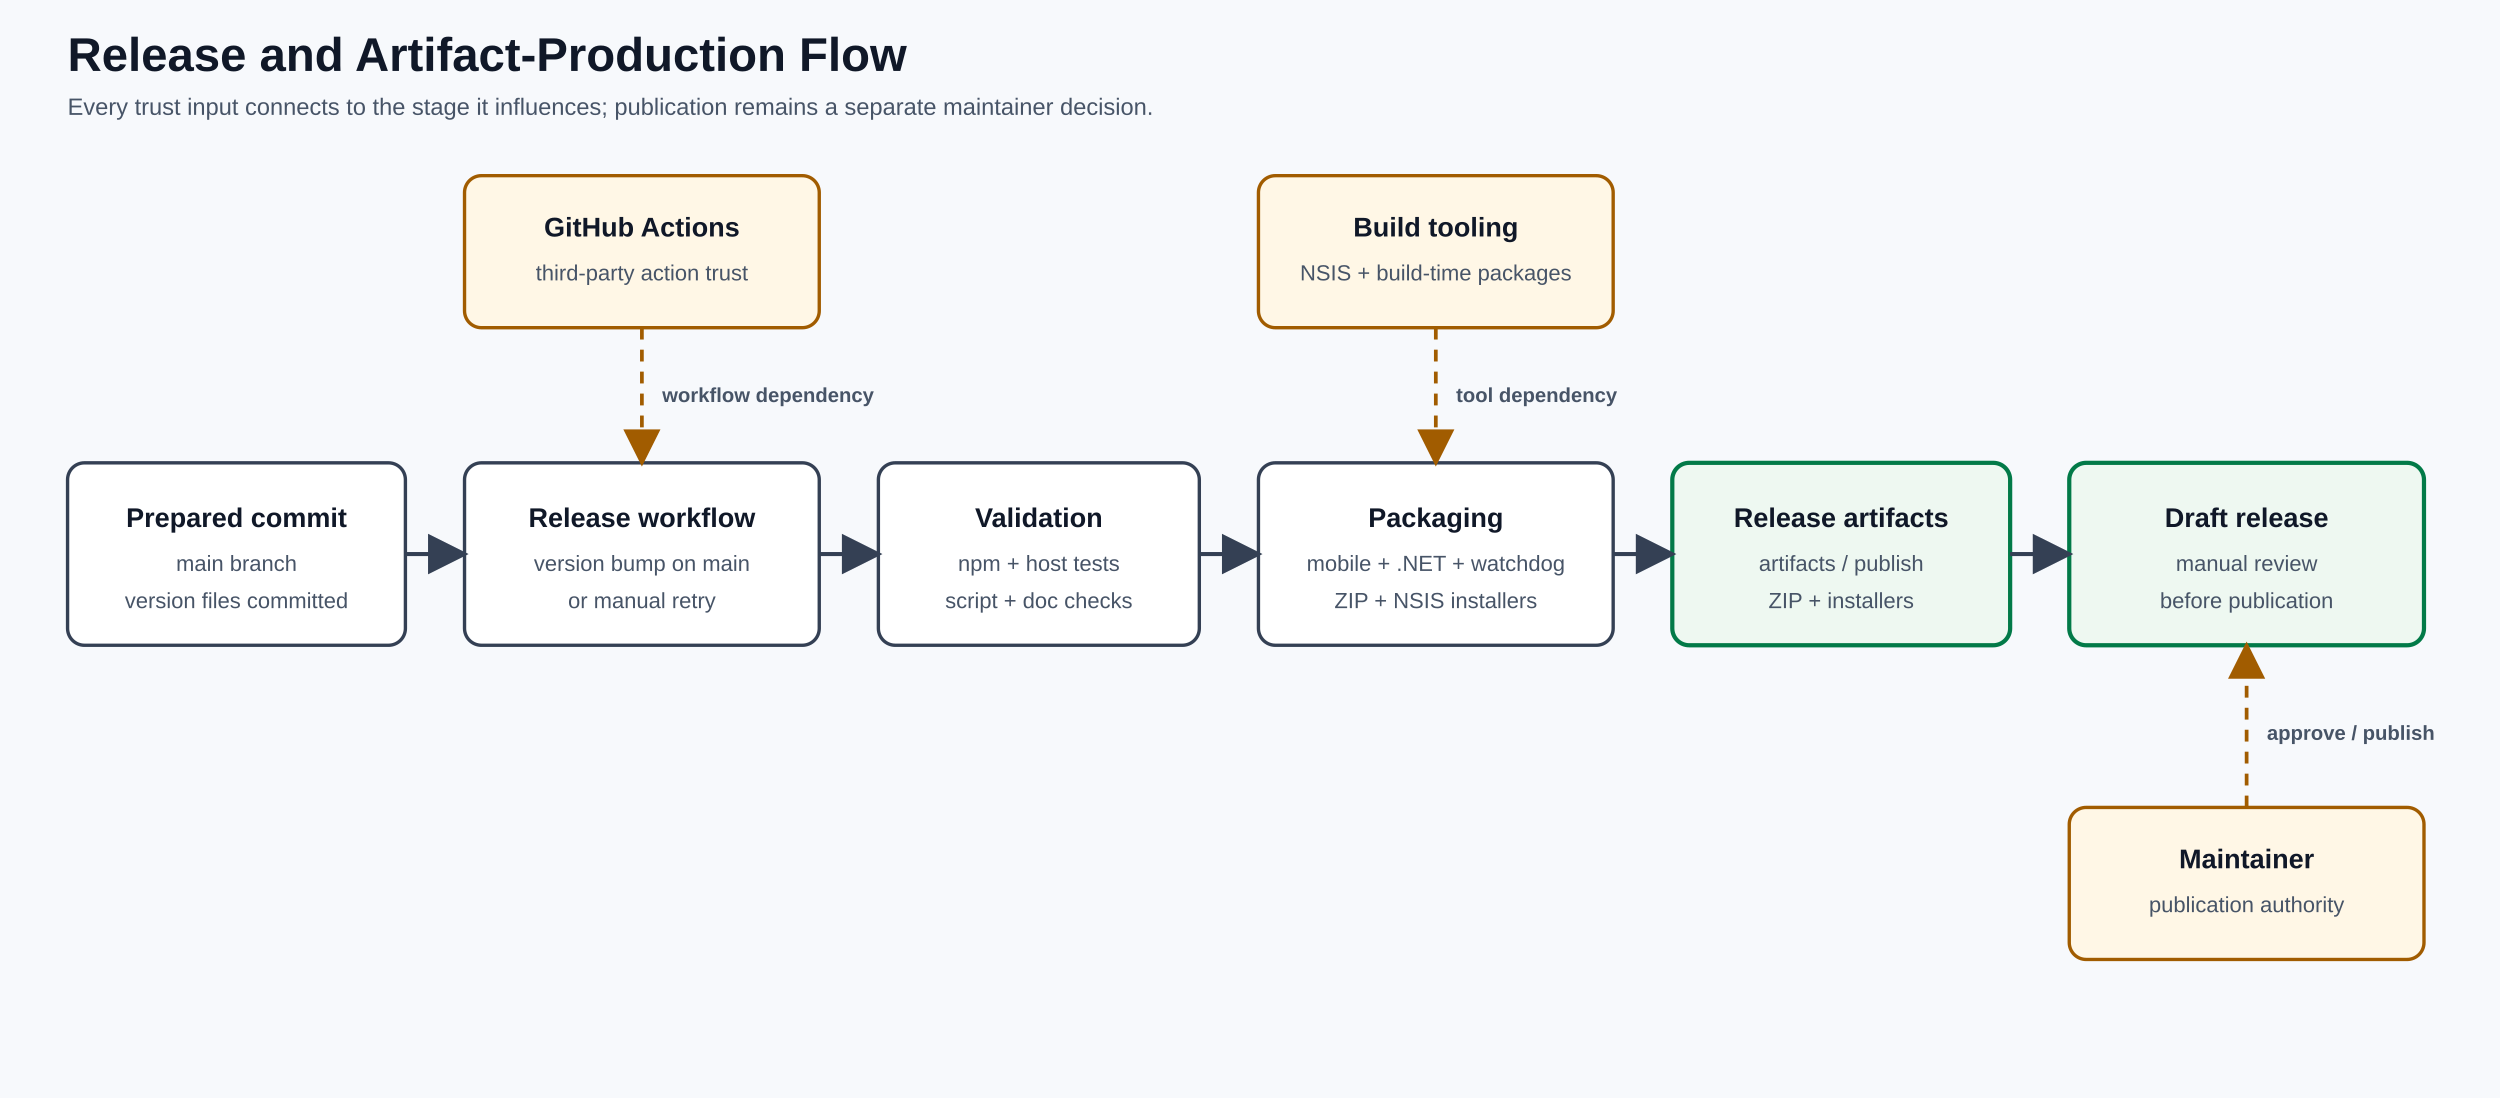
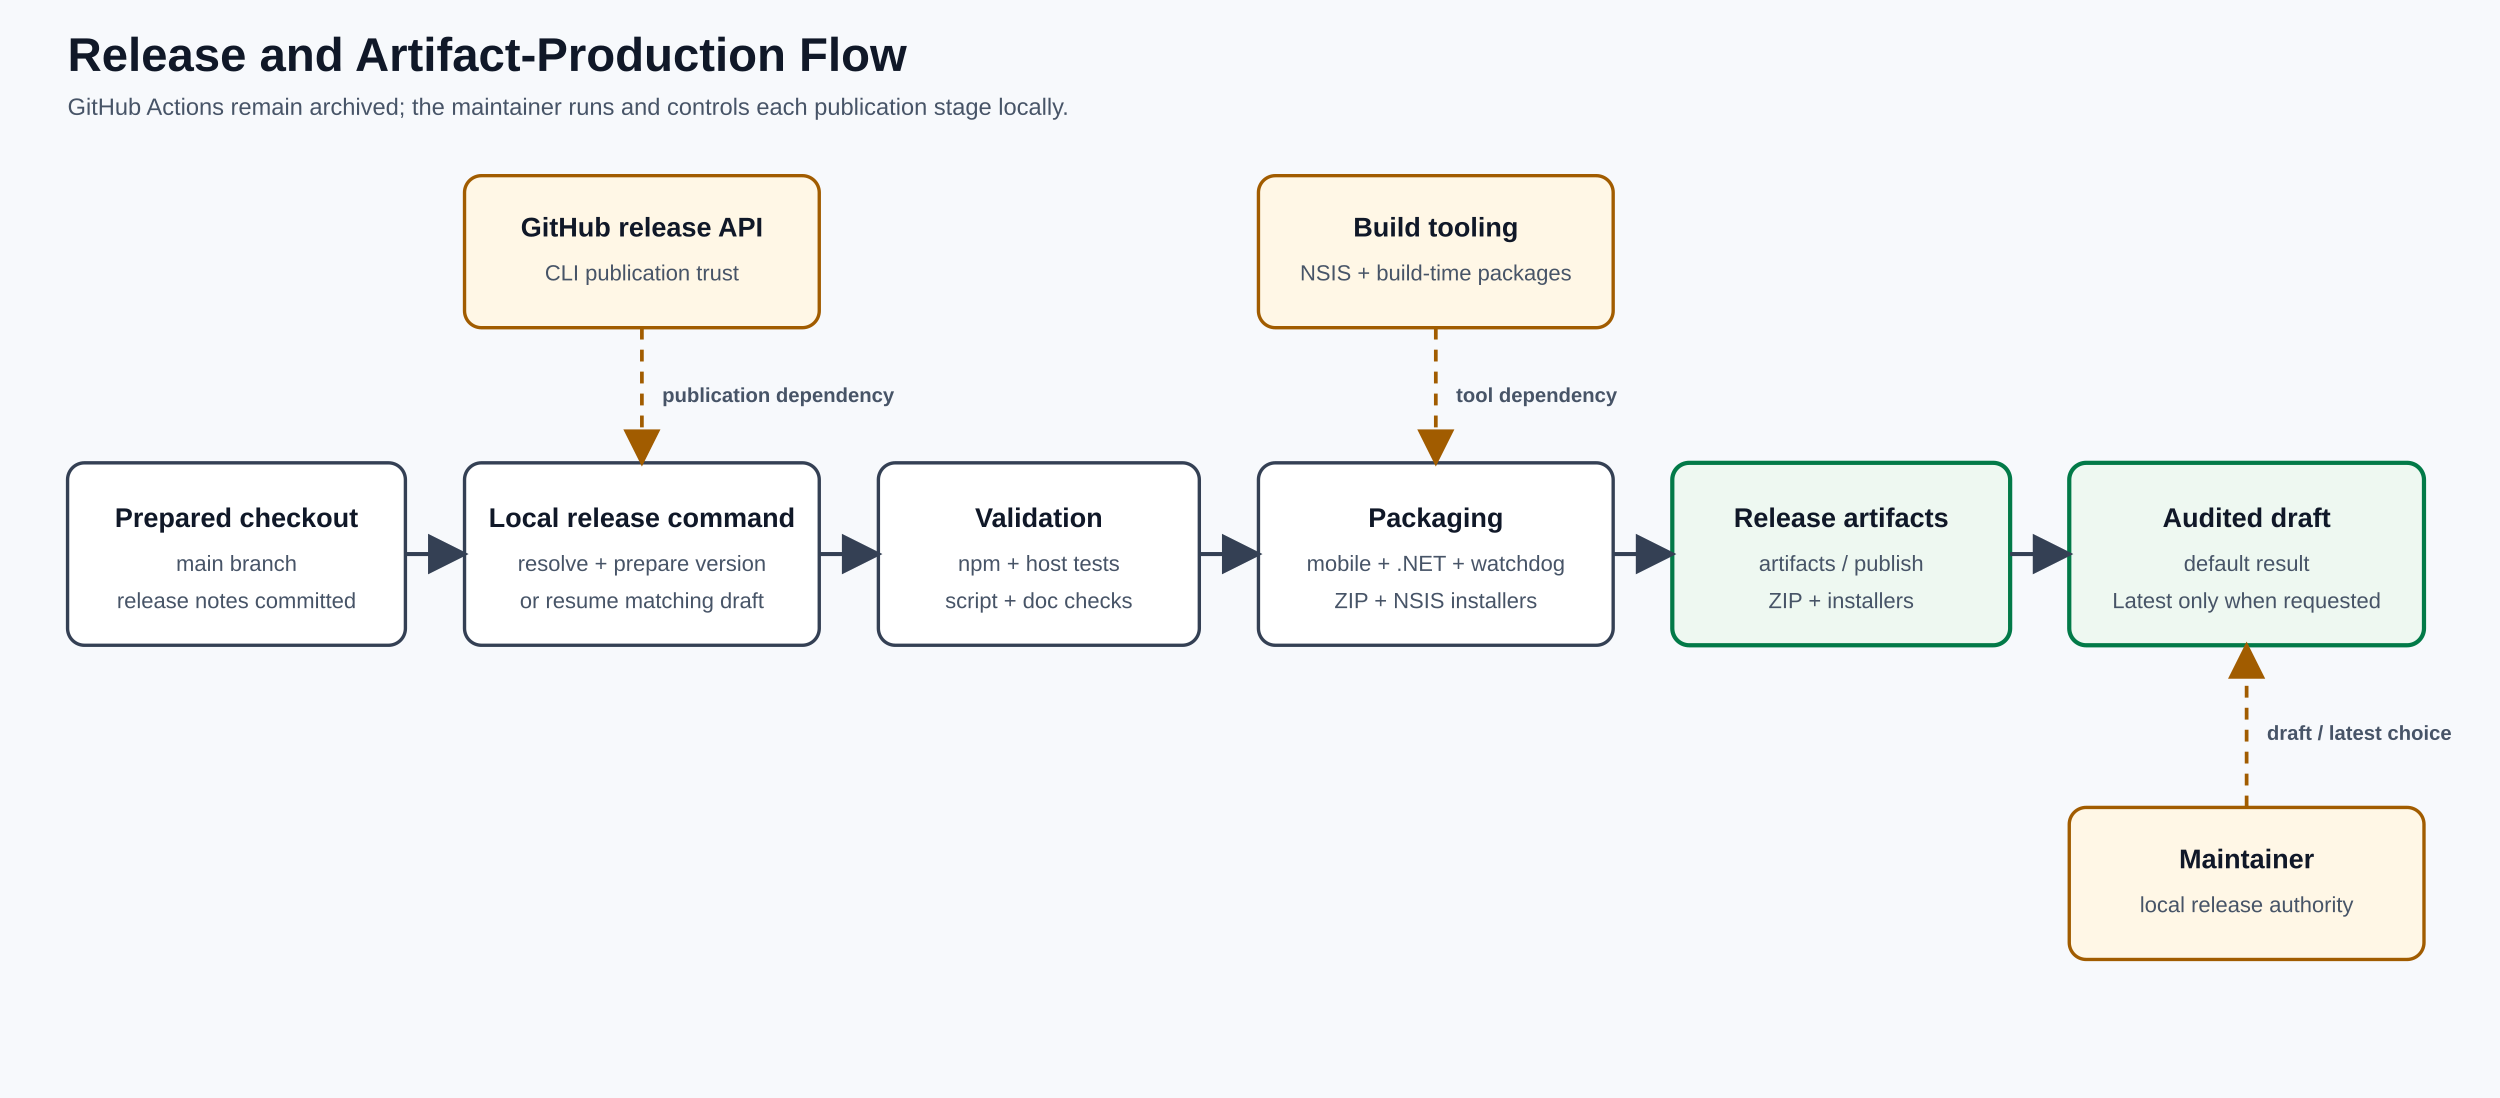
<svg xmlns="http://www.w3.org/2000/svg" width="1480" height="650" viewBox="0 0 1480 650" role="img" aria-labelledby="title desc">
  <defs>
    <marker id="arrow" markerWidth="10" markerHeight="10" refX="9" refY="5" orient="auto" markerUnits="strokeWidth">
      <path d="M0 0 L10 5 L0 10 Z" fill="#344054" />
    </marker>
    <marker id="risk-arrow" markerWidth="10" markerHeight="10" refX="9" refY="5" orient="auto" markerUnits="strokeWidth">
      <path d="M0 0 L10 5 L0 10 Z" fill="#a15c00" />
    </marker>
    <style>
      text{font-family:Segoe UI,Arial,sans-serif;fill:#101828;letter-spacing:0}.bg{fill:#f7f9fc}.box{fill:#fff;stroke:#344054;stroke-width:2}.risk{fill:#fff7e6;stroke:#a15c00;stroke-width:2}.out{fill:#eef8f1;stroke:#027a48;stroke-width:2.5}.arrow{stroke:#344054;stroke-width:2.4;fill:none;marker-end:url(#arrow)}.risk-path{stroke:#a15c00;stroke-width:2.2;stroke-dasharray:7 6;fill:none;marker-end:url(#risk-arrow)}.title{font-size:28px;font-weight:700}.subtitle{font-size:14px;fill:#475467}.label{font-size:16px;font-weight:700}.small{font-size:13px;fill:#475467}.edge{font-size:12px;font-weight:600;fill:#475467;paint-order:stroke;stroke:#f7f9fc;stroke-width:6px;stroke-linejoin:round}
    </style>
  </defs>
  <rect class="bg" width="1480" height="650" />
  <text class="title" x="40" y="42">Release and Artifact-Production Flow</text>
-   <text class="subtitle" x="40" y="68">Every trust input connects to the stage it influences; publication remains a separate maintainer decision.</text>
+   <text class="subtitle" x="40" y="68">GitHub Actions remain archived; the maintainer runs and controls each publication stage locally.</text>
  <rect class="risk" x="275" y="104" width="210" height="90" rx="10" />
-   <text class="label" x="380" y="140" text-anchor="middle">GitHub Actions</text>
-   <text class="small" x="380" y="166" text-anchor="middle">third-party action trust</text>
+   <text class="label" x="380" y="140" text-anchor="middle">GitHub release API</text>
+   <text class="small" x="380" y="166" text-anchor="middle">CLI publication trust</text>
  <rect class="risk" x="745" y="104" width="210" height="90" rx="10" />
  <text class="label" x="850" y="140" text-anchor="middle">Build tooling</text>
  <text class="small" x="850" y="166" text-anchor="middle">NSIS + build-time packages</text>
  <rect class="box" x="40" y="274" width="200" height="108" rx="10" />
-   <text class="label" x="140" y="312" text-anchor="middle">Prepared commit</text>
+   <text class="label" x="140" y="312" text-anchor="middle">Prepared checkout</text>
  <text class="small" x="140" y="338" text-anchor="middle">main branch</text>
-   <text class="small" x="140" y="360" text-anchor="middle">version files committed</text>
+   <text class="small" x="140" y="360" text-anchor="middle">release notes committed</text>
  <rect class="box" x="275" y="274" width="210" height="108" rx="10" />
-   <text class="label" x="380" y="312" text-anchor="middle">Release workflow</text>
-   <text class="small" x="380" y="338" text-anchor="middle">version bump on main</text>
-   <text class="small" x="380" y="360" text-anchor="middle">or manual retry</text>
+   <text class="label" x="380" y="312" text-anchor="middle">Local release command</text>
+   <text class="small" x="380" y="338" text-anchor="middle">resolve + prepare version</text>
+   <text class="small" x="380" y="360" text-anchor="middle">or resume matching draft</text>
  <rect class="box" x="520" y="274" width="190" height="108" rx="10" />
  <text class="label" x="615" y="312" text-anchor="middle">Validation</text>
  <text class="small" x="615" y="338" text-anchor="middle">npm + host tests</text>
  <text class="small" x="615" y="360" text-anchor="middle">script + doc checks</text>
  <rect class="box" x="745" y="274" width="210" height="108" rx="10" />
  <text class="label" x="850" y="312" text-anchor="middle">Packaging</text>
  <text class="small" x="850" y="338" text-anchor="middle">mobile + .NET + watchdog</text>
  <text class="small" x="850" y="360" text-anchor="middle">ZIP + NSIS installers</text>
  <rect class="out" x="990" y="274" width="200" height="108" rx="10" />
  <text class="label" x="1090" y="312" text-anchor="middle">Release artifacts</text>
  <text class="small" x="1090" y="338" text-anchor="middle">artifacts / publish</text>
  <text class="small" x="1090" y="360" text-anchor="middle">ZIP + installers</text>
  <rect class="out" x="1225" y="274" width="210" height="108" rx="10" />
-   <text class="label" x="1330" y="312" text-anchor="middle">Draft release</text>
-   <text class="small" x="1330" y="338" text-anchor="middle">manual review</text>
-   <text class="small" x="1330" y="360" text-anchor="middle">before publication</text>
+   <text class="label" x="1330" y="312" text-anchor="middle">Audited draft</text>
+   <text class="small" x="1330" y="338" text-anchor="middle">default result</text>
+   <text class="small" x="1330" y="360" text-anchor="middle">Latest only when requested</text>
  <path class="arrow" d="M240 328 H275" />
  <path class="arrow" d="M485 328 H520" />
  <path class="arrow" d="M710 328 H745" />
  <path class="arrow" d="M955 328 H990" />
  <path class="arrow" d="M1190 328 H1225" />
  <path class="risk-path" d="M380 194 V274" />
-   <text class="edge" x="392" y="238">workflow dependency</text>
+   <text class="edge" x="392" y="238">publication dependency</text>
  <path class="risk-path" d="M850 194 V274" />
  <text class="edge" x="862" y="238">tool dependency</text>
  <rect class="risk" x="1225" y="478" width="210" height="90" rx="10" />
  <text class="label" x="1330" y="514" text-anchor="middle">Maintainer</text>
-   <text class="small" x="1330" y="540" text-anchor="middle">publication authority</text>
+   <text class="small" x="1330" y="540" text-anchor="middle">local release authority</text>
  <path class="risk-path" d="M1330 478 V382" />
-   <text class="edge" x="1342" y="438">approve / publish</text>
+   <text class="edge" x="1342" y="438">draft / latest choice</text>
</svg>
